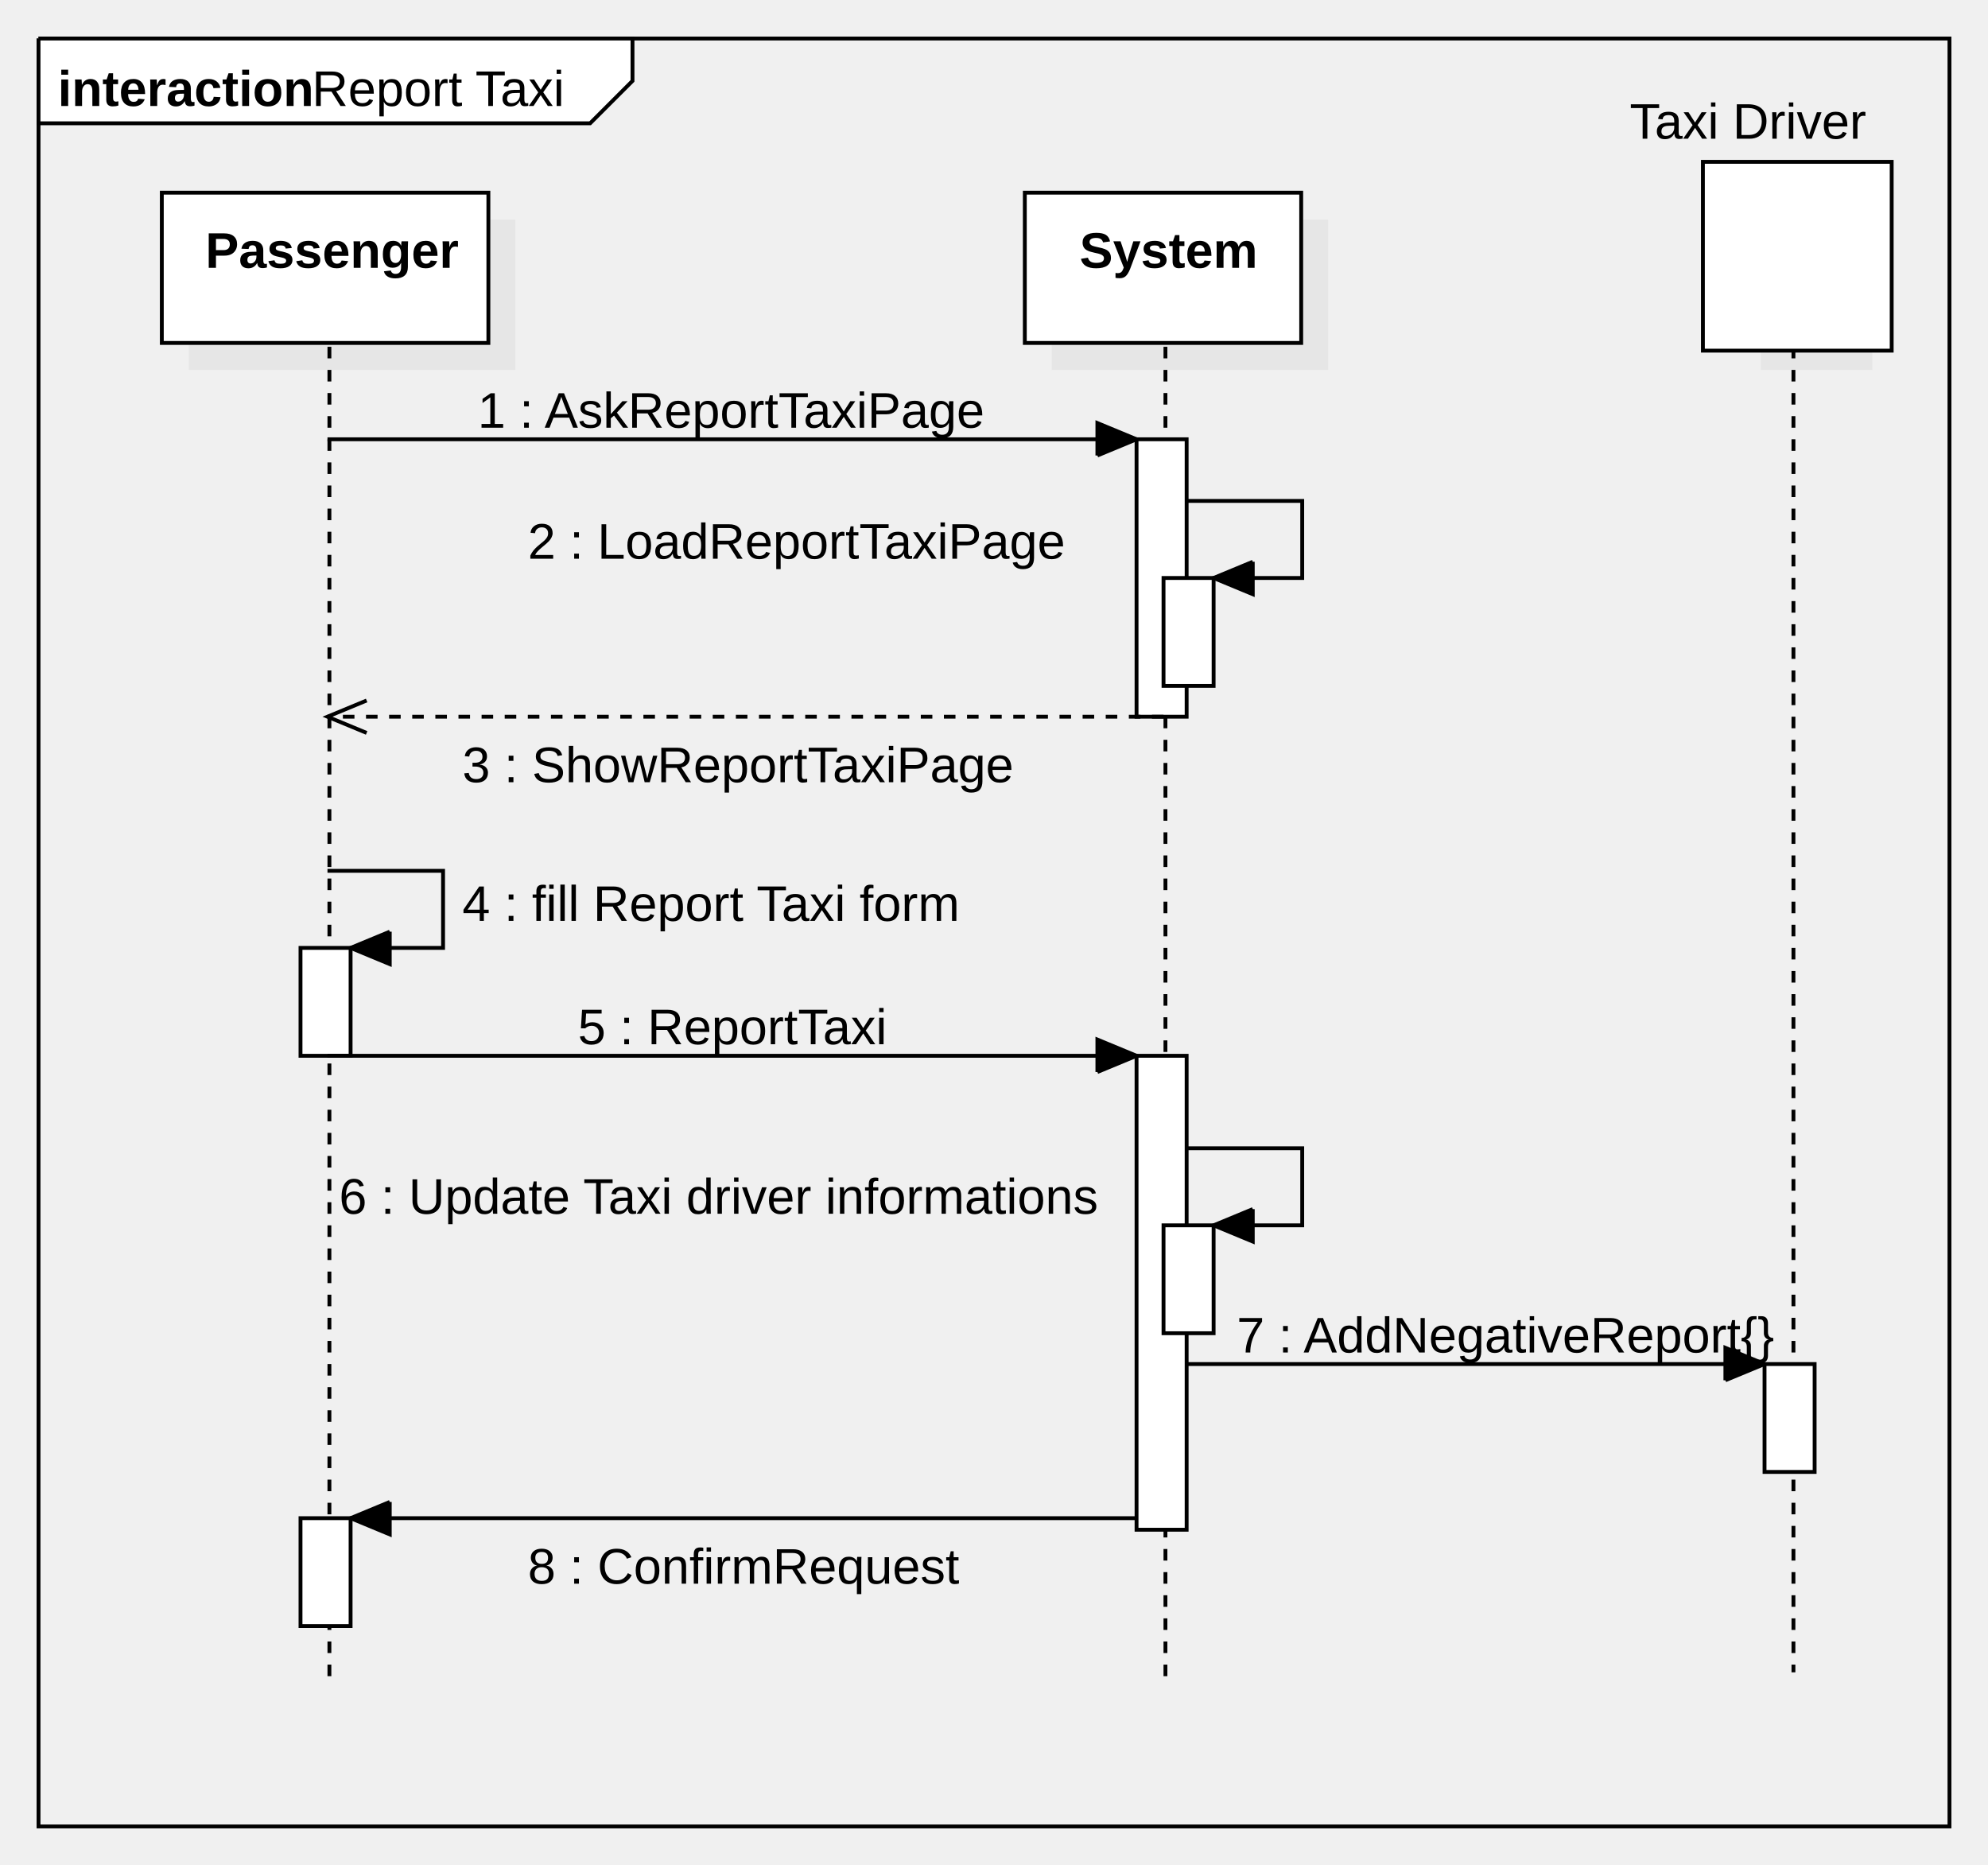
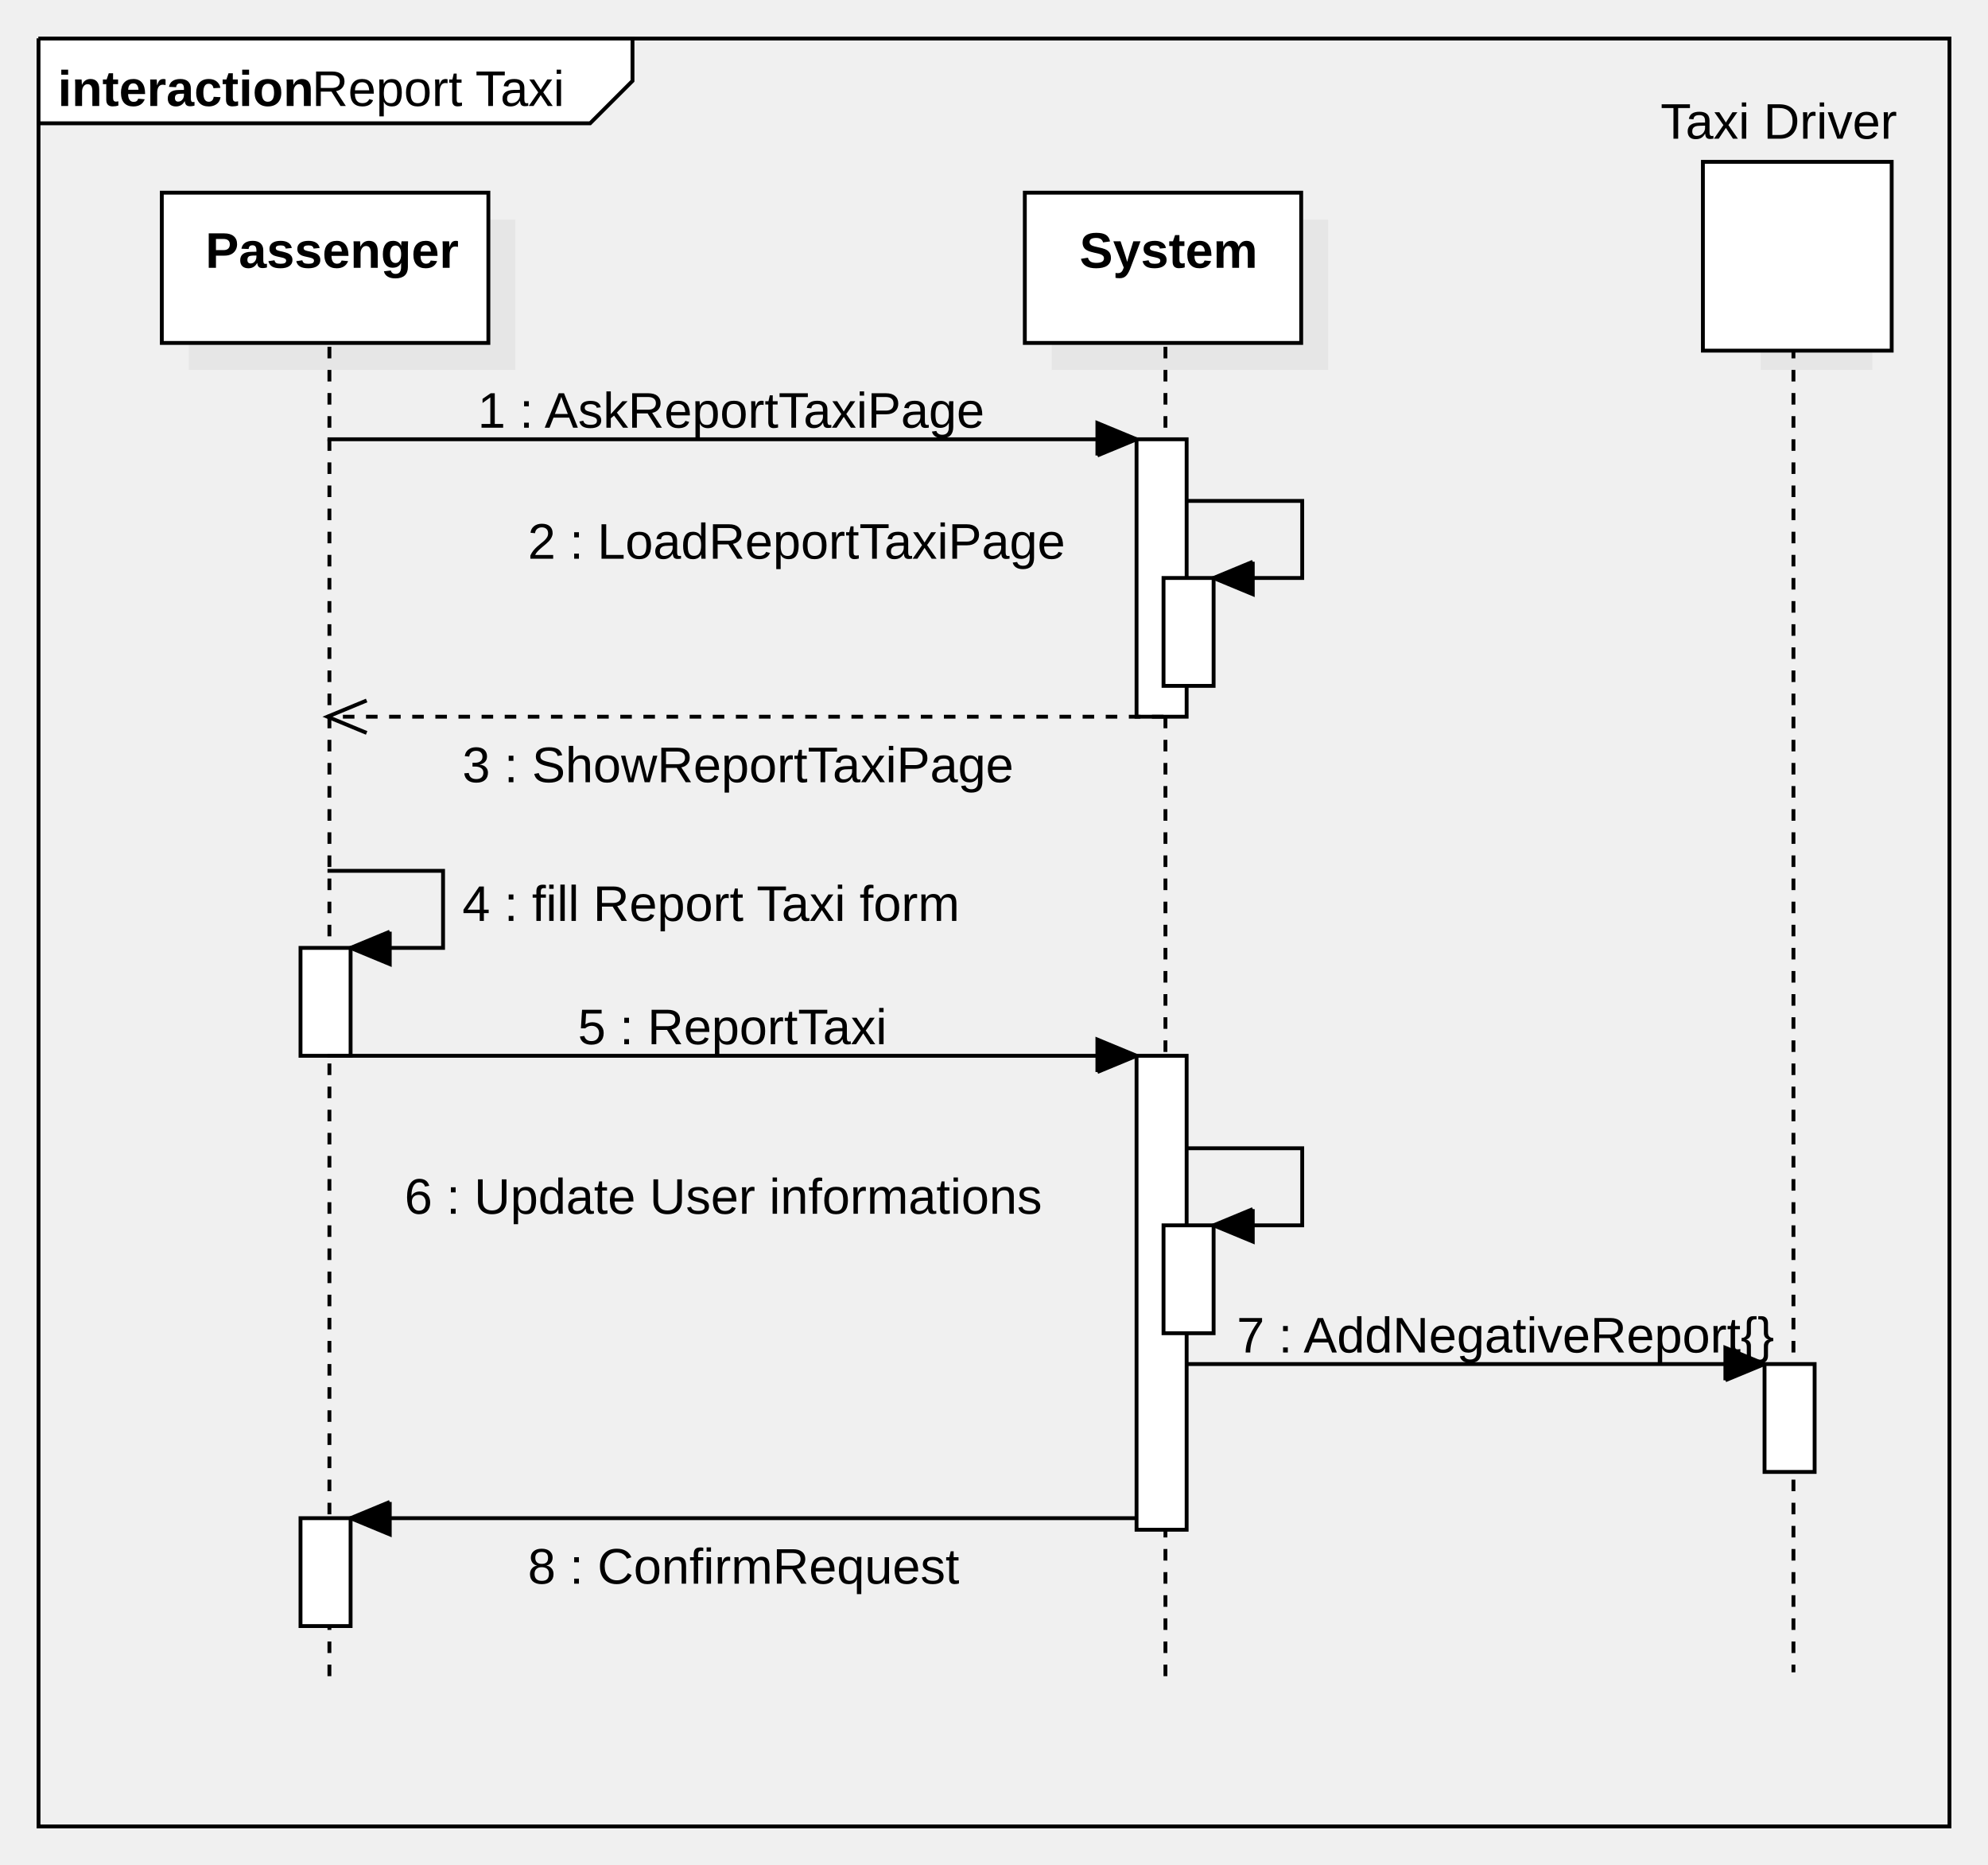
<svg xmlns="http://www.w3.org/2000/svg" version="1.1" width="516" height="484">
  <defs />
  <g>
    <g transform="translate(10,10) scale(1,1)">
      <path fill="none" stroke="#000000" d="M 0 0 L 496 0 L 496 464 L 0 464 L 0 0" stroke-miterlimit="10" />
    </g>
    <g transform="translate(10,10) scale(1,1)">
      <path fill="#ffffff" stroke="none" d="M 0 0 L 0 22 L 143.169 22 L 154.169 11 L 154.169 0 L 0 0" />
    </g>
    <g transform="translate(10,10) scale(1,1)">
      <path fill="none" stroke="#000000" d="M 0 0 L 0 22 L 143.169 22 L 154.169 11 L 154.169 0 L 0 0 L 0 0" stroke-miterlimit="10" />
    </g>
    <g transform="translate(10,10) scale(1,1)">
      <g>
        <path fill="none" stroke="none" />
        <text fill="#000000" stroke="none" font-family="Arial" font-size="13px" font-style="normal" font-weight="normal" text-decoration="none" x="70.979" y="17.5">Report Taxi</text>
      </g>
    </g>
    <g transform="translate(10,10) scale(1,1)">
      <g>
        <path fill="none" stroke="none" />
        <text fill="#000000" stroke="none" font-family="Arial" font-size="13px" font-style="normal" font-weight="bold" text-decoration="none" x="5" y="17.5">interaction</text>
      </g>
    </g>
    <g transform="translate(10,10) scale(1,1)">
      <rect fill="#C0C0C0" stroke="none" x="39" y="47" width="84.762" height="39" opacity="0.2" />
    </g>
    <g transform="translate(10,10) scale(1,1)">
      <rect fill="#ffffff" stroke="none" x="32" y="40" width="84.762" height="39" />
    </g>
    <g transform="translate(10,10) scale(1,1)">
      <path fill="none" stroke="#000000" d="M 32 40 L 116.762 40 L 116.762 79 L 32 79 L 32 40 Z Z" stroke-miterlimit="10" />
    </g>
    <g transform="translate(10,10) scale(1,1)">
      <g>
        <path fill="none" stroke="none" />
        <text fill="#000000" stroke="none" font-family="Arial" font-size="13px" font-style="normal" font-weight="bold" text-decoration="none" x="43.306" y="59.5">Passenger</text>
      </g>
    </g>
    <g transform="translate(10,10) scale(1,1)">
      <path fill="none" stroke="#000000" d="M 75.5 80 L 75.5 426" stroke-miterlimit="10" stroke-dasharray="3" />
    </g>
    <g transform="translate(10,10) scale(1,1)">
      <rect fill="#C0C0C0" stroke="none" x="263" y="47" width="71.736" height="39" opacity="0.2" />
    </g>
    <g transform="translate(10,10) scale(1,1)">
      <rect fill="#ffffff" stroke="none" x="256" y="40" width="71.736" height="39" />
    </g>
    <g transform="translate(10,10) scale(1,1)">
      <path fill="none" stroke="#000000" d="M 256 40 L 327.736 40 L 327.736 79 L 256 79 L 256 40 Z Z" stroke-miterlimit="10" />
    </g>
    <g transform="translate(10,10) scale(1,1)">
      <g>
        <path fill="none" stroke="none" />
        <text fill="#000000" stroke="none" font-family="Arial" font-size="13px" font-style="normal" font-weight="bold" text-decoration="none" x="270.197" y="59.5">System</text>
      </g>
    </g>
    <g transform="translate(10,10) scale(1,1)">
      <path fill="none" stroke="#000000" d="M 292.5 80 L 292.5 426" stroke-miterlimit="10" stroke-dasharray="3" />
    </g>
    <g transform="translate(10,10) scale(1,1)">
      <rect fill="#C0C0C0" stroke="none" x="447" y="47" width="29" height="39" opacity="0.2" />
    </g>
    <g transform="translate(10,10) scale(1,1)">
      <rect fill="#ffffff" stroke="none" x="440" y="40" width="29" height="39" />
    </g>
    <g transform="translate(10,10) scale(1,1)">
      <path fill="none" stroke="#000000" d="M 440 40 L 469 40 L 469 79 L 440 79 L 440 40 Z Z" stroke-miterlimit="10" />
    </g>
    <g transform="translate(10,10) scale(1,1)">
      <g>
        <path fill="none" stroke="none" />
        <text fill="#000000" stroke="none" font-family="Arial" font-size="13px" font-style="normal" font-weight="bold" text-decoration="none" x="450.885" y="59.5">a</text>
      </g>
    </g>
    <g transform="translate(10,10) scale(1,1)">
      <path fill="none" stroke="#000000" d="M 455.5 80 L 455.5 424" stroke-miterlimit="10" stroke-dasharray="3" />
    </g>
    <g transform="translate(10,10) scale(1,1)">
      <g>
        <path fill="none" stroke="none" />
-         <text fill="#000000" stroke="none" font-family="Arial" font-size="13px" font-style="normal" font-weight="normal" text-decoration="none" x="413" y="26">Taxi Driver</text>
+         <text fill="#000000" stroke="none" font-family="Arial" font-size="13px" font-style="normal" font-weight="normal" text-decoration="none" x="421" y="26">Taxi Driver</text>
      </g>
    </g>
    <g transform="translate(10,10) scale(1,1)">
      <rect fill="#ffffff" stroke="none" x="432" y="32" width="49" height="49" />
    </g>
    <g transform="translate(10,10) scale(1,1)">
      <path fill="none" stroke="#000000" d="M 432 32 L 481 32 L 481 81 L 432 81 L 432 32 Z Z" stroke-miterlimit="10" />
    </g>
    <g transform="translate(10,10) scale(1,1)">
      <path fill="none" stroke="#000000" d="M 75 104 L 285 104" stroke-miterlimit="10" />
    </g>
    <g transform="translate(10,10) scale(1,1)">
      <path fill="#000000" stroke="none" d="M 274.837 108.21 L 285 104 L 274.837 99.79" />
    </g>
    <g transform="translate(10,10) scale(1,1)">
      <path fill="none" stroke="#000000" d="M 274.837 108.21 L 285 104 L 274.837 99.79 L 274.837 108.21" stroke-miterlimit="10" />
    </g>
    <g transform="translate(10,10) scale(1,1)">
      <g>
        <path fill="none" stroke="none" />
        <text fill="#000000" stroke="none" font-family="Arial" font-size="13px" font-style="normal" font-weight="normal" text-decoration="none" x="114" y="101">1 : AskReportTaxiPage</text>
      </g>
    </g>
    <g transform="translate(10,10) scale(1,1)">
      <rect fill="#ffffff" stroke="none" x="285" y="104" width="13" height="72" />
    </g>
    <g transform="translate(10,10) scale(1,1)">
      <path fill="none" stroke="#000000" d="M 285 104 L 298 104 L 298 176 L 285 176 L 285 104 Z Z" stroke-miterlimit="10" />
    </g>
    <g transform="translate(10,10) scale(1,1)">
      <path fill="none" stroke="#000000" d="M 298 120 L 328 120 L 328 140 L 305 140" stroke-miterlimit="10" />
    </g>
    <g transform="translate(10,10) scale(1,1)">
      <path fill="#000000" stroke="none" d="M 315.163 135.79 L 305 140 L 315.163 144.21" />
    </g>
    <g transform="translate(10,10) scale(1,1)">
      <path fill="none" stroke="#000000" d="M 315.163 135.79 L 305 140 L 315.163 144.21 L 315.163 135.79" stroke-miterlimit="10" />
    </g>
    <g transform="translate(10,10) scale(1,1)">
      <g>
        <path fill="none" stroke="none" />
        <text fill="#000000" stroke="none" font-family="Arial" font-size="13px" font-style="normal" font-weight="normal" text-decoration="none" x="127" y="135">2 : LoadReportTaxiPage</text>
      </g>
    </g>
    <g transform="translate(10,10) scale(1,1)">
      <rect fill="#ffffff" stroke="none" x="292" y="140" width="13" height="28" />
    </g>
    <g transform="translate(10,10) scale(1,1)">
      <path fill="none" stroke="#000000" d="M 292 140 L 305 140 L 305 168 L 292 168 L 292 140 Z Z" stroke-miterlimit="10" />
    </g>
    <g transform="translate(10,10) scale(1,1)">
      <path fill="none" stroke="#000000" d="M 292 176 L 75 176" stroke-miterlimit="10" stroke-dasharray="3" />
    </g>
    <g transform="translate(10,10) scale(1,1)">
      <path fill="none" stroke="#000000" d="M 85.163 171.79 L 75 176 L 85.163 180.21" stroke-miterlimit="10" />
    </g>
    <g transform="translate(10,10) scale(1,1)">
      <g>
        <path fill="none" stroke="none" />
        <text fill="#000000" stroke="none" font-family="Arial" font-size="13px" font-style="normal" font-weight="normal" text-decoration="none" x="110" y="193">3 : ShowReportTaxiPage</text>
      </g>
    </g>
    <g transform="translate(10,10) scale(1,1)">
      <path fill="none" stroke="#000000" d="M 75 216 L 105 216 L 105 236 L 81 236" stroke-miterlimit="10" />
    </g>
    <g transform="translate(10,10) scale(1,1)">
      <path fill="#000000" stroke="none" d="M 91.163 231.79 L 81 236 L 91.163 240.21" />
    </g>
    <g transform="translate(10,10) scale(1,1)">
      <path fill="none" stroke="#000000" d="M 91.163 231.79 L 81 236 L 91.163 240.21 L 91.163 231.79" stroke-miterlimit="10" />
    </g>
    <g transform="translate(10,10) scale(1,1)">
      <g>
        <path fill="none" stroke="none" />
        <text fill="#000000" stroke="none" font-family="Arial" font-size="13px" font-style="normal" font-weight="normal" text-decoration="none" x="110" y="229">4 : fill Report Taxi form</text>
      </g>
    </g>
    <g transform="translate(10,10) scale(1,1)">
      <rect fill="#ffffff" stroke="none" x="68" y="236" width="13" height="28" />
    </g>
    <g transform="translate(10,10) scale(1,1)">
      <path fill="none" stroke="#000000" d="M 68 236 L 81 236 L 81 264 L 68 264 L 68 236 Z Z" stroke-miterlimit="10" />
    </g>
    <g transform="translate(10,10) scale(1,1)">
      <path fill="none" stroke="#000000" d="M 75 264 L 285 264" stroke-miterlimit="10" />
    </g>
    <g transform="translate(10,10) scale(1,1)">
      <path fill="#000000" stroke="none" d="M 274.837 268.21 L 285 264 L 274.837 259.79" />
    </g>
    <g transform="translate(10,10) scale(1,1)">
      <path fill="none" stroke="#000000" d="M 274.837 268.21 L 285 264 L 274.837 259.79 L 274.837 268.21" stroke-miterlimit="10" />
    </g>
    <g transform="translate(10,10) scale(1,1)">
      <g>
        <path fill="none" stroke="none" />
        <text fill="#000000" stroke="none" font-family="Arial" font-size="13px" font-style="normal" font-weight="normal" text-decoration="none" x="140" y="261">5 : ReportTaxi</text>
      </g>
    </g>
    <g transform="translate(10,10) scale(1,1)">
      <rect fill="#ffffff" stroke="none" x="285" y="264" width="13" height="123" />
    </g>
    <g transform="translate(10,10) scale(1,1)">
      <path fill="none" stroke="#000000" d="M 285 264 L 298 264 L 298 387 L 285 387 L 285 264 Z Z" stroke-miterlimit="10" />
    </g>
    <g transform="translate(10,10) scale(1,1)">
      <path fill="none" stroke="#000000" d="M 298 288 L 328 288 L 328 308 L 305 308" stroke-miterlimit="10" />
    </g>
    <g transform="translate(10,10) scale(1,1)">
      <path fill="#000000" stroke="none" d="M 315.163 303.79 L 305 308 L 315.163 312.21" />
    </g>
    <g transform="translate(10,10) scale(1,1)">
      <path fill="none" stroke="#000000" d="M 315.163 303.79 L 305 308 L 315.163 312.21 L 315.163 303.79" stroke-miterlimit="10" />
    </g>
    <g transform="translate(10,10) scale(1,1)">
      <g>
        <path fill="none" stroke="none" />
-         <text fill="#000000" stroke="none" font-family="Arial" font-size="13px" font-style="normal" font-weight="normal" text-decoration="none" x="78" y="305">6 : Update Taxi driver informations</text>
+         <text fill="#000000" stroke="none" font-family="Arial" font-size="13px" font-style="normal" font-weight="normal" text-decoration="none" x="95" y="305">6 : Update User informations</text>
      </g>
    </g>
    <g transform="translate(10,10) scale(1,1)">
      <rect fill="#ffffff" stroke="none" x="292" y="308" width="13" height="28" />
    </g>
    <g transform="translate(10,10) scale(1,1)">
      <path fill="none" stroke="#000000" d="M 292 308 L 305 308 L 305 336 L 292 336 L 292 308 Z Z" stroke-miterlimit="10" />
    </g>
    <g transform="translate(10,10) scale(1,1)">
      <path fill="none" stroke="#000000" d="M 298 344 L 448 344" stroke-miterlimit="10" />
    </g>
    <g transform="translate(10,10) scale(1,1)">
      <path fill="#000000" stroke="none" d="M 437.837 348.21 L 448 344 L 437.837 339.79" />
    </g>
    <g transform="translate(10,10) scale(1,1)">
      <path fill="none" stroke="#000000" d="M 437.837 348.21 L 448 344 L 437.837 339.79 L 437.837 348.21" stroke-miterlimit="10" />
    </g>
    <g transform="translate(10,10) scale(1,1)">
      <g>
        <path fill="none" stroke="none" />
        <text fill="#000000" stroke="none" font-family="Arial" font-size="13px" font-style="normal" font-weight="normal" text-decoration="none" x="311" y="341">7 : AddNegativeReport{}</text>
      </g>
    </g>
    <g transform="translate(10,10) scale(1,1)">
      <rect fill="#ffffff" stroke="none" x="448" y="344" width="13" height="28" />
    </g>
    <g transform="translate(10,10) scale(1,1)">
      <path fill="none" stroke="#000000" d="M 448 344 L 461 344 L 461 372 L 448 372 L 448 344 Z Z" stroke-miterlimit="10" />
    </g>
    <g transform="translate(10,10) scale(1,1)">
      <path fill="none" stroke="#000000" d="M 285 384 L 81 384" stroke-miterlimit="10" />
    </g>
    <g transform="translate(10,10) scale(1,1)">
      <path fill="#000000" stroke="none" d="M 91.163 379.79 L 81 384 L 91.163 388.21" />
    </g>
    <g transform="translate(10,10) scale(1,1)">
      <path fill="none" stroke="#000000" d="M 91.163 379.79 L 81 384 L 91.163 388.21 L 91.163 379.79" stroke-miterlimit="10" />
    </g>
    <g transform="translate(10,10) scale(1,1)">
      <g>
        <path fill="none" stroke="none" />
        <text fill="#000000" stroke="none" font-family="Arial" font-size="13px" font-style="normal" font-weight="normal" text-decoration="none" x="127" y="401">8 : ConfirmRequest</text>
      </g>
    </g>
    <g transform="translate(10,10) scale(1,1)">
      <rect fill="#ffffff" stroke="none" x="68" y="384" width="13" height="28" />
    </g>
    <g transform="translate(10,10) scale(1,1)">
      <path fill="none" stroke="#000000" d="M 68 384 L 81 384 L 81 412 L 68 412 L 68 384 Z Z" stroke-miterlimit="10" />
    </g>
  </g>
</svg>
